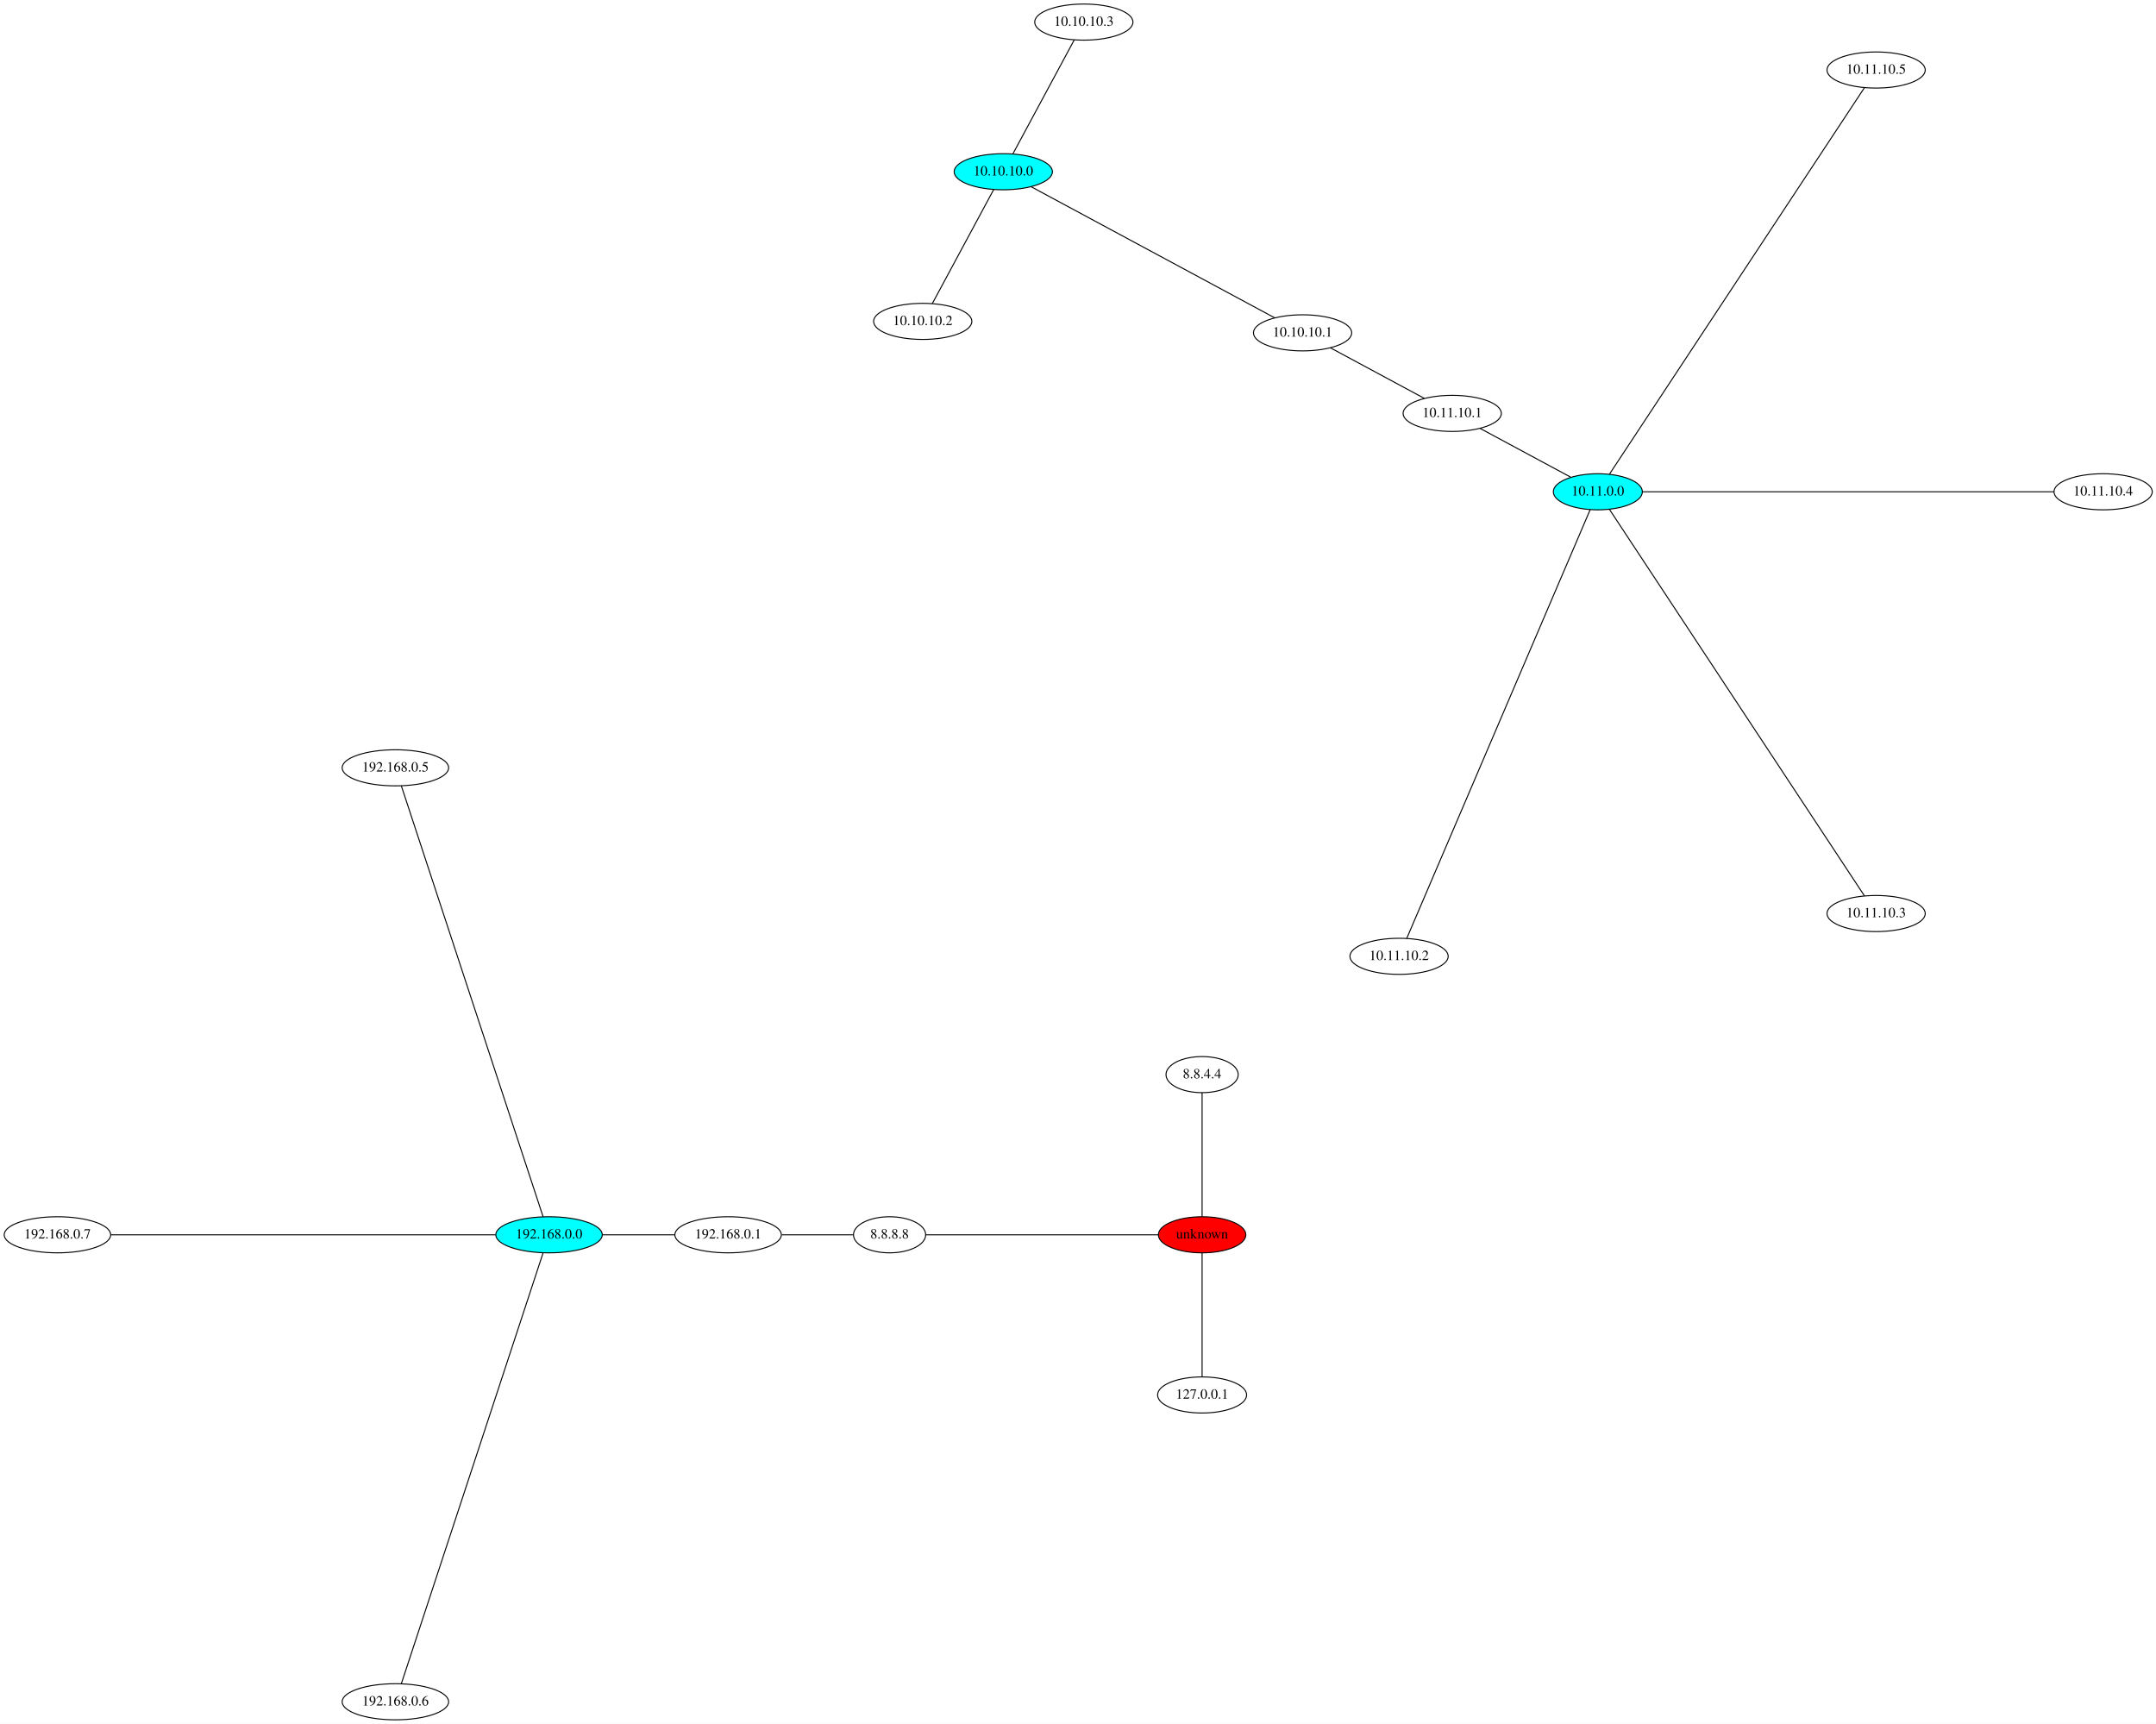
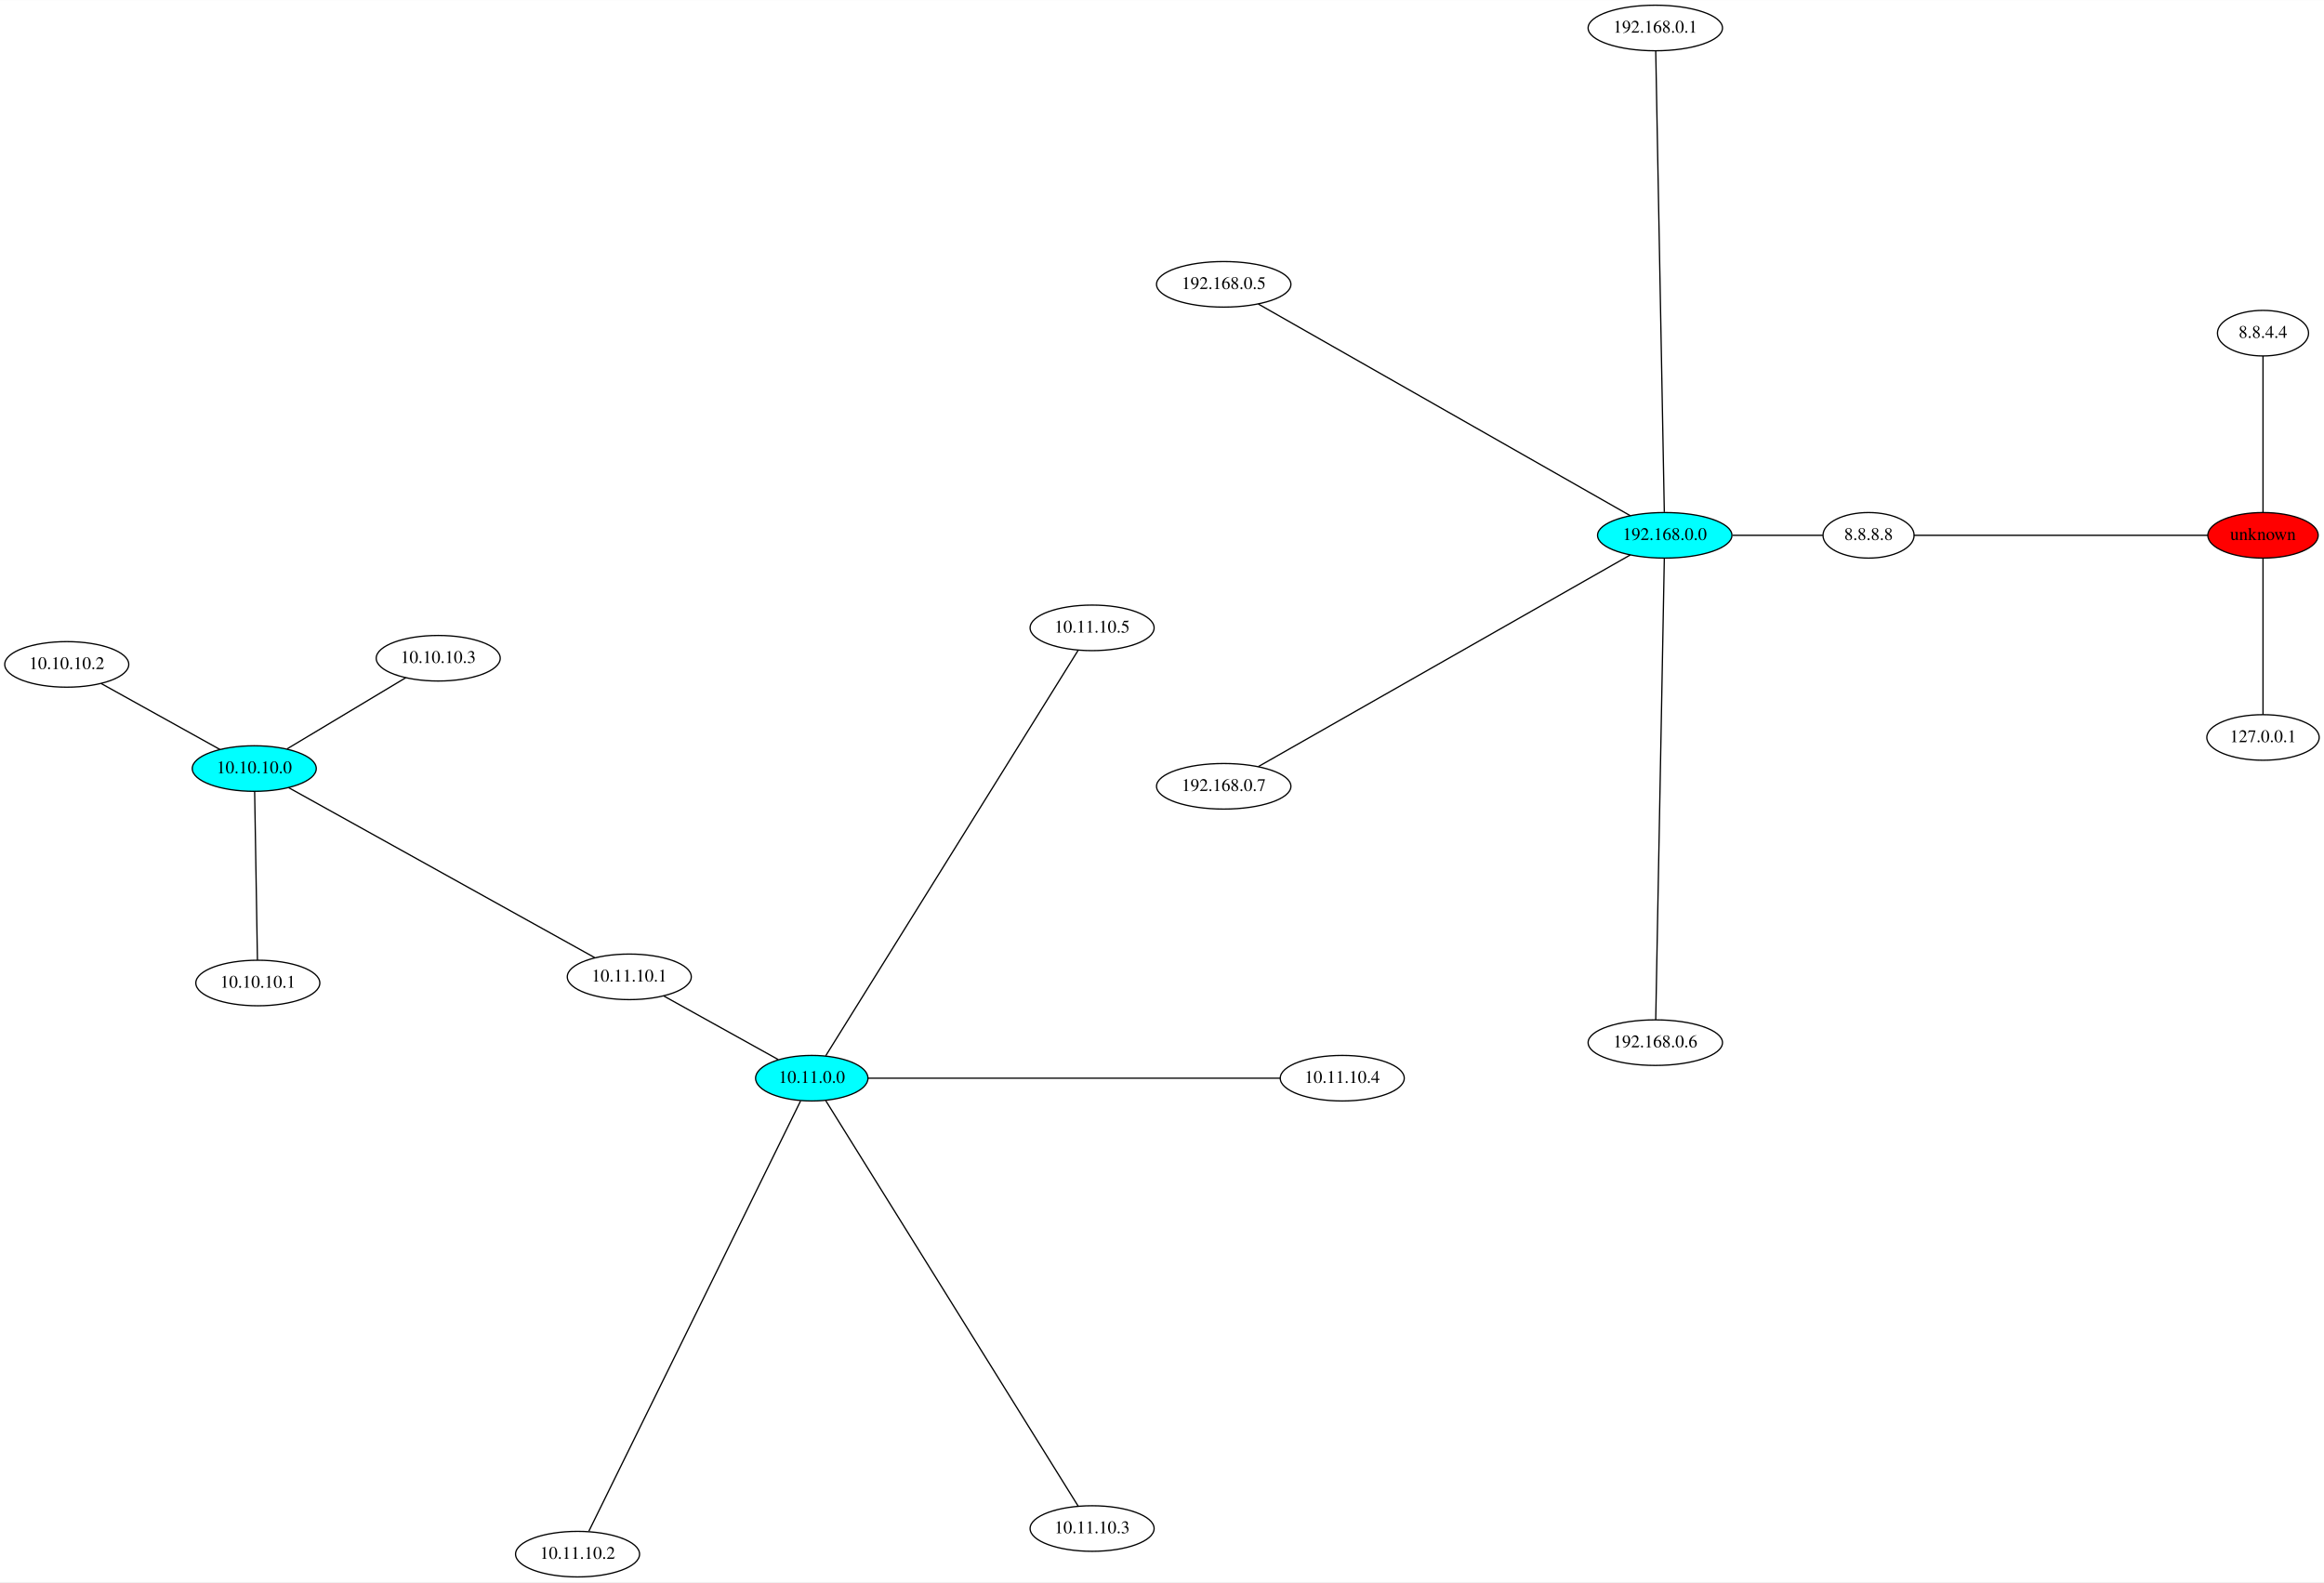
- <svg xmlns="http://www.w3.org/2000/svg" width="2150pt" height="1719pt" viewBox="0.00 0.00 2150.24 1719.13">
-   <g id="graph0" class="graph" transform="scale(1 1) rotate(0) translate(4 1715.13)">
-     <polygon fill="white" stroke="none" points="-4,4 -4,-1715.13 2146.24,-1715.13 2146.24,4 -4,4" />
+ <svg xmlns="http://www.w3.org/2000/svg" width="1836pt" height="1250pt" viewBox="0.00 0.00 1836.37 1250.02">
+   <g id="graph0" class="graph" transform="scale(1 1) rotate(0) translate(4 1246.02)">
+     <polygon fill="white" stroke="none" points="-4,4 -4,-1246.02 1832.37,-1246.02 1832.37,4 -4,4" />
    <g id="node1" class="node">
-       <ellipse fill="cyan" stroke="black" cx="543.571" cy="-483.715" rx="53.091" ry="18" />
-       <text text-anchor="middle" x="543.571" y="-480.015" font-family="Times,serif" font-size="14.00">192.168.0.0</text>
+       <ellipse fill="cyan" stroke="black" cx="1311.44" cy="-823.113" rx="53.091" ry="18" />
+       <text text-anchor="middle" x="1311.44" y="-819.413" font-family="Times,serif" font-size="14.00">192.168.0.0</text>
+     </g>
+     <g id="node18" class="node">
+       <ellipse fill="white" stroke="black" cx="1472.49" cy="-823.113" rx="35.995" ry="18" />
+       <text text-anchor="middle" x="1472.49" y="-819.413" font-family="Times,serif" font-size="14.00">8.8.8.8</text>
+     </g>
+     <g id="edge17" class="edge">
+       <path fill="none" stroke="black" d="M1365.07,-823.113C1388.49,-823.113 1415.35,-823.113 1436.35,-823.113" />
    </g>
    <g id="node2" class="node">
-       <ellipse fill="cyan" stroke="black" cx="1589.57" cy="-1224.71" rx="44.393" ry="18" />
-       <text text-anchor="middle" x="1589.57" y="-1221.01" font-family="Times,serif" font-size="14.00">10.11.0.0</text>
+       <ellipse fill="cyan" stroke="black" cx="637.444" cy="-394.113" rx="44.393" ry="18" />
+       <text text-anchor="middle" x="637.444" y="-390.413" font-family="Times,serif" font-size="14.00">10.11.0.0</text>
    </g>
    <g id="node3" class="node">
-       <ellipse fill="cyan" stroke="black" cx="996.597" cy="-1543.89" rx="48.993" ry="18" />
-       <text text-anchor="middle" x="996.597" y="-1540.19" font-family="Times,serif" font-size="14.00">10.10.10.0</text>
+       <ellipse fill="cyan" stroke="black" cx="196.915" cy="-638.804" rx="48.993" ry="18" />
+       <text text-anchor="middle" x="196.915" y="-635.104" font-family="Times,serif" font-size="14.00">10.10.10.0</text>
+     </g>
+     <g id="node11" class="node">
+       <ellipse fill="white" stroke="black" cx="493.252" cy="-474.204" rx="48.993" ry="18" />
+       <text text-anchor="middle" x="493.252" y="-470.504" font-family="Times,serif" font-size="14.00">10.11.10.1</text>
+     </g>
+     <g id="edge16" class="edge">
+       <path fill="none" stroke="black" d="M223.998,-623.761C280.293,-592.492 409.393,-520.784 465.91,-489.391" />
    </g>
    <g id="node4" class="node">
-       <ellipse fill="white" stroke="black" cx="722.161" cy="-483.715" rx="53.091" ry="18" />
-       <text text-anchor="middle" x="722.161" y="-480.015" font-family="Times,serif" font-size="14.00">192.168.0.1</text>
+       <ellipse fill="white" stroke="black" cx="1303.98" cy="-1224.02" rx="53.091" ry="18" />
+       <text text-anchor="middle" x="1303.98" y="-1220.32" font-family="Times,serif" font-size="14.00">192.168.0.1</text>
    </g>
    <g id="edge1" class="edge">
-       <path fill="none" stroke="black" d="M668.578,-483.715C645.975,-483.715 619.716,-483.715 597.116,-483.715" />
-     </g>
-     <g id="node18" class="node">
-       <ellipse fill="white" stroke="black" cx="883.204" cy="-483.715" rx="35.995" ry="18" />
-       <text text-anchor="middle" x="883.204" y="-480.015" font-family="Times,serif" font-size="14.00">8.8.8.8</text>
-     </g>
-     <g id="edge17" class="edge">
-       <path fill="none" stroke="black" d="M775.786,-483.715C799.21,-483.715 826.064,-483.715 847.063,-483.715" />
+       <path fill="none" stroke="black" d="M1304.32,-1206.02C1305.55,-1139.59 1309.85,-908.63 1311.1,-841.528" />
    </g>
    <g id="node5" class="node">
-       <ellipse fill="white" stroke="black" cx="390.34" cy="-949.43" rx="53.091" ry="18" />
-       <text text-anchor="middle" x="390.34" y="-945.73" font-family="Times,serif" font-size="14.00">192.168.0.5</text>
+       <ellipse fill="white" stroke="black" cx="962.948" cy="-1021.45" rx="53.091" ry="18" />
+       <text text-anchor="middle" x="962.948" y="-1017.75" font-family="Times,serif" font-size="14.00">192.168.0.5</text>
    </g>
    <g id="edge2" class="edge">
-       <path fill="none" stroke="black" d="M396.252,-931.459C420.645,-857.322 513.316,-575.669 537.676,-501.633" />
+       <path fill="none" stroke="black" d="M990.294,-1005.88C1055.44,-968.807 1219.21,-875.606 1284.23,-838.604" />
    </g>
    <g id="node6" class="node">
-       <ellipse fill="white" stroke="black" cx="53.295" cy="-483.715" rx="53.091" ry="18" />
-       <text text-anchor="middle" x="53.295" y="-480.015" font-family="Times,serif" font-size="14.00">192.168.0.7</text>
+       <ellipse fill="white" stroke="black" cx="962.948" cy="-624.781" rx="53.091" ry="18" />
+       <text text-anchor="middle" x="962.948" y="-621.081" font-family="Times,serif" font-size="14.00">192.168.0.7</text>
    </g>
    <g id="edge3" class="edge">
-       <path fill="none" stroke="black" d="M106.697,-483.715C201.005,-483.715 395.973,-483.715 490.235,-483.715" />
+       <path fill="none" stroke="black" d="M990.294,-640.344C1055.44,-677.419 1219.21,-770.621 1284.23,-807.623" />
    </g>
    <g id="node7" class="node">
-       <ellipse fill="white" stroke="black" cx="390.34" cy="-18" rx="53.091" ry="18" />
-       <text text-anchor="middle" x="390.34" y="-14.3" font-family="Times,serif" font-size="14.00">192.168.0.6</text>
+       <ellipse fill="white" stroke="black" cx="1303.98" cy="-422.202" rx="53.091" ry="18" />
+       <text text-anchor="middle" x="1303.98" y="-418.502" font-family="Times,serif" font-size="14.00">192.168.0.6</text>
    </g>
    <g id="edge4" class="edge">
-       <path fill="none" stroke="black" d="M396.252,-35.971C420.645,-110.108 513.316,-391.76 537.676,-465.797" />
+       <path fill="none" stroke="black" d="M1304.32,-440.207C1305.55,-506.638 1309.85,-737.596 1311.1,-804.699" />
    </g>
    <g id="node8" class="node">
-       <ellipse fill="white" stroke="black" cx="1194.89" cy="-323.973" rx="44.393" ry="18" />
-       <text text-anchor="middle" x="1194.89" y="-320.273" font-family="Times,serif" font-size="14.00">127.0.0.1</text>
+       <ellipse fill="white" stroke="black" cx="1784.17" cy="-663.371" rx="44.393" ry="18" />
+       <text text-anchor="middle" x="1784.17" y="-659.671" font-family="Times,serif" font-size="14.00">127.0.0.1</text>
    </g>
    <g id="node19" class="node">
-       <ellipse fill="red" stroke="black" cx="1194.89" cy="-483.715" rx="43.592" ry="18" />
-       <text text-anchor="middle" x="1194.89" y="-480.015" font-family="Times,serif" font-size="14.00">unknown</text>
+       <ellipse fill="red" stroke="black" cx="1784.17" cy="-823.113" rx="43.592" ry="18" />
+       <text text-anchor="middle" x="1784.17" y="-819.413" font-family="Times,serif" font-size="14.00">unknown</text>
    </g>
    <g id="edge5" class="edge">
-       <path fill="none" stroke="black" d="M1194.89,-341.987C1194.89,-372.666 1194.89,-434.72 1194.89,-465.522" />
+       <path fill="none" stroke="black" d="M1784.17,-681.385C1784.17,-712.065 1784.17,-774.119 1784.17,-804.92" />
    </g>
    <g id="node9" class="node">
-       <ellipse fill="white" stroke="black" cx="2093.5" cy="-1224.71" rx="48.993" ry="18" />
-       <text text-anchor="middle" x="2093.5" y="-1221.01" font-family="Times,serif" font-size="14.00">10.11.10.4</text>
+       <ellipse fill="white" stroke="black" cx="1056.62" cy="-394.113" rx="48.993" ry="18" />
+       <text text-anchor="middle" x="1056.62" y="-390.413" font-family="Times,serif" font-size="14.00">10.11.10.4</text>
    </g>
    <g id="edge6" class="edge">
-       <path fill="none" stroke="black" d="M2044.72,-1224.71C1946.91,-1224.71 1728.13,-1224.71 1634.01,-1224.71" />
+       <path fill="none" stroke="black" d="M1007.72,-394.113C925.542,-394.113 761.007,-394.113 681.91,-394.113" />
    </g>
    <g id="node10" class="node">
-       <ellipse fill="white" stroke="black" cx="1867.1" cy="-1645.33" rx="48.993" ry="18" />
-       <text text-anchor="middle" x="1867.1" y="-1641.63" font-family="Times,serif" font-size="14.00">10.11.10.5</text>
+       <ellipse fill="white" stroke="black" cx="858.956" cy="-749.983" rx="48.993" ry="18" />
+       <text text-anchor="middle" x="858.956" y="-746.283" font-family="Times,serif" font-size="14.00">10.11.10.5</text>
    </g>
    <g id="edge7" class="edge">
-       <path fill="none" stroke="black" d="M1855.52,-1627.8C1810.39,-1559.38 1646.42,-1310.87 1601.19,-1242.33" />
-     </g>
-     <g id="node11" class="node">
-       <ellipse fill="white" stroke="black" cx="1444.33" cy="-1302.89" rx="48.993" ry="18" />
-       <text text-anchor="middle" x="1444.33" y="-1299.19" font-family="Times,serif" font-size="14.00">10.11.10.1</text>
+       <path fill="none" stroke="black" d="M847.971,-732.336C810.258,-671.748 686.309,-472.617 648.495,-411.867" />
    </g>
    <g id="edge8" class="edge">
-       <path fill="none" stroke="black" d="M1471.99,-1288C1498,-1274 1536.69,-1253.18 1562.51,-1239.28" />
+       <path fill="none" stroke="black" d="M520.374,-459.14C546.316,-444.73 585.194,-423.135 610.931,-408.84" />
    </g>
    <g id="node12" class="node">
-       <ellipse fill="white" stroke="black" cx="1391.33" cy="-761.424" rx="48.993" ry="18" />
-       <text text-anchor="middle" x="1391.33" y="-757.724" font-family="Times,serif" font-size="14.00">10.11.10.2</text>
+       <ellipse fill="white" stroke="black" cx="452.377" cy="-18" rx="48.993" ry="18" />
+       <text text-anchor="middle" x="452.377" y="-14.3" font-family="Times,serif" font-size="14.00">10.11.10.2</text>
    </g>
    <g id="edge9" class="edge">
-       <path fill="none" stroke="black" d="M1398.98,-779.301C1430.53,-853.052 1550.43,-1133.24 1581.94,-1206.89" />
+       <path fill="none" stroke="black" d="M461.303,-36.141C492.639,-99.825 597.412,-312.755 628.607,-376.154" />
    </g>
    <g id="node13" class="node">
-       <ellipse fill="white" stroke="black" cx="1867.1" cy="-804.096" rx="48.993" ry="18" />
-       <text text-anchor="middle" x="1867.1" y="-800.396" font-family="Times,serif" font-size="14.00">10.11.10.3</text>
+       <ellipse fill="white" stroke="black" cx="858.956" cy="-38.243" rx="48.993" ry="18" />
+       <text text-anchor="middle" x="858.956" y="-34.543" font-family="Times,serif" font-size="14.00">10.11.10.3</text>
    </g>
    <g id="edge10" class="edge">
-       <path fill="none" stroke="black" d="M1855.52,-821.634C1810.39,-890.045 1646.42,-1138.56 1601.19,-1207.1" />
+       <path fill="none" stroke="black" d="M847.971,-55.891C810.258,-116.478 686.309,-315.61 648.495,-376.359" />
    </g>
    <g id="node14" class="node">
-       <ellipse fill="white" stroke="black" cx="1076.93" cy="-1693.13" rx="48.993" ry="18" />
-       <text text-anchor="middle" x="1076.93" y="-1689.43" font-family="Times,serif" font-size="14.00">10.10.10.3</text>
+       <ellipse fill="white" stroke="black" cx="342.273" cy="-725.972" rx="48.993" ry="18" />
+       <text text-anchor="middle" x="342.273" y="-722.272" font-family="Times,serif" font-size="14.00">10.10.10.3</text>
    </g>
    <g id="edge11" class="edge">
-       <path fill="none" stroke="black" d="M1067.4,-1675.43C1051.94,-1646.7 1021.57,-1590.28 1006.11,-1561.57" />
+       <path fill="none" stroke="black" d="M316.62,-710.589C290.213,-694.753 249.291,-670.213 222.8,-654.327" />
    </g>
    <g id="node15" class="node">
-       <ellipse fill="white" stroke="black" cx="916.265" cy="-1394.64" rx="48.993" ry="18" />
-       <text text-anchor="middle" x="916.265" y="-1390.94" font-family="Times,serif" font-size="14.00">10.10.10.2</text>
+       <ellipse fill="white" stroke="black" cx="48.746" cy="-721.104" rx="48.993" ry="18" />
+       <text text-anchor="middle" x="48.746" y="-717.404" font-family="Times,serif" font-size="14.00">10.10.10.2</text>
    </g>
    <g id="edge12" class="edge">
-       <path fill="none" stroke="black" d="M925.795,-1412.35C941.256,-1441.07 971.626,-1497.49 987.079,-1526.2" />
+       <path fill="none" stroke="black" d="M75.922,-706.009C102.657,-691.16 143.236,-668.62 169.91,-653.804" />
    </g>
    <g id="node16" class="node">
-       <ellipse fill="white" stroke="black" cx="1295.09" cy="-1383.22" rx="48.993" ry="18" />
-       <text text-anchor="middle" x="1295.09" y="-1379.52" font-family="Times,serif" font-size="14.00">10.10.10.1</text>
+       <ellipse fill="white" stroke="black" cx="199.725" cy="-469.336" rx="48.993" ry="18" />
+       <text text-anchor="middle" x="199.725" y="-465.636" font-family="Times,serif" font-size="14.00">10.10.10.1</text>
    </g>
    <g id="edge13" class="edge">
-       <path fill="none" stroke="black" d="M1267.27,-1398.19C1210.4,-1428.81 1081.36,-1498.26 1024.45,-1528.9" />
-     </g>
-     <g id="edge16" class="edge">
-       <path fill="none" stroke="black" d="M1322.81,-1368.3C1349.53,-1353.92 1389.75,-1332.27 1416.51,-1317.87" />
+       <path fill="none" stroke="black" d="M199.424,-487.472C198.883,-520.09 197.753,-588.276 197.213,-620.799" />
    </g>
    <g id="node17" class="node">
-       <ellipse fill="white" stroke="black" cx="1194.89" cy="-643.457" rx="35.995" ry="18" />
-       <text text-anchor="middle" x="1194.89" y="-639.757" font-family="Times,serif" font-size="14.00">8.8.4.4</text>
+       <ellipse fill="white" stroke="black" cx="1784.17" cy="-982.855" rx="35.995" ry="18" />
+       <text text-anchor="middle" x="1784.17" y="-979.155" font-family="Times,serif" font-size="14.00">8.8.4.4</text>
    </g>
    <g id="edge14" class="edge">
-       <path fill="none" stroke="black" d="M1194.89,-625.443C1194.89,-594.763 1194.89,-532.71 1194.89,-501.908" />
+       <path fill="none" stroke="black" d="M1784.17,-964.841C1784.17,-934.162 1784.17,-872.108 1784.17,-841.306" />
    </g>
    <g id="edge15" class="edge">
-       <path fill="none" stroke="black" d="M918.958,-483.715C976.442,-483.715 1089.24,-483.715 1151.33,-483.715" />
+       <path fill="none" stroke="black" d="M1508.24,-823.113C1565.72,-823.113 1678.52,-823.113 1740.61,-823.113" />
    </g>
  </g>
</svg>
